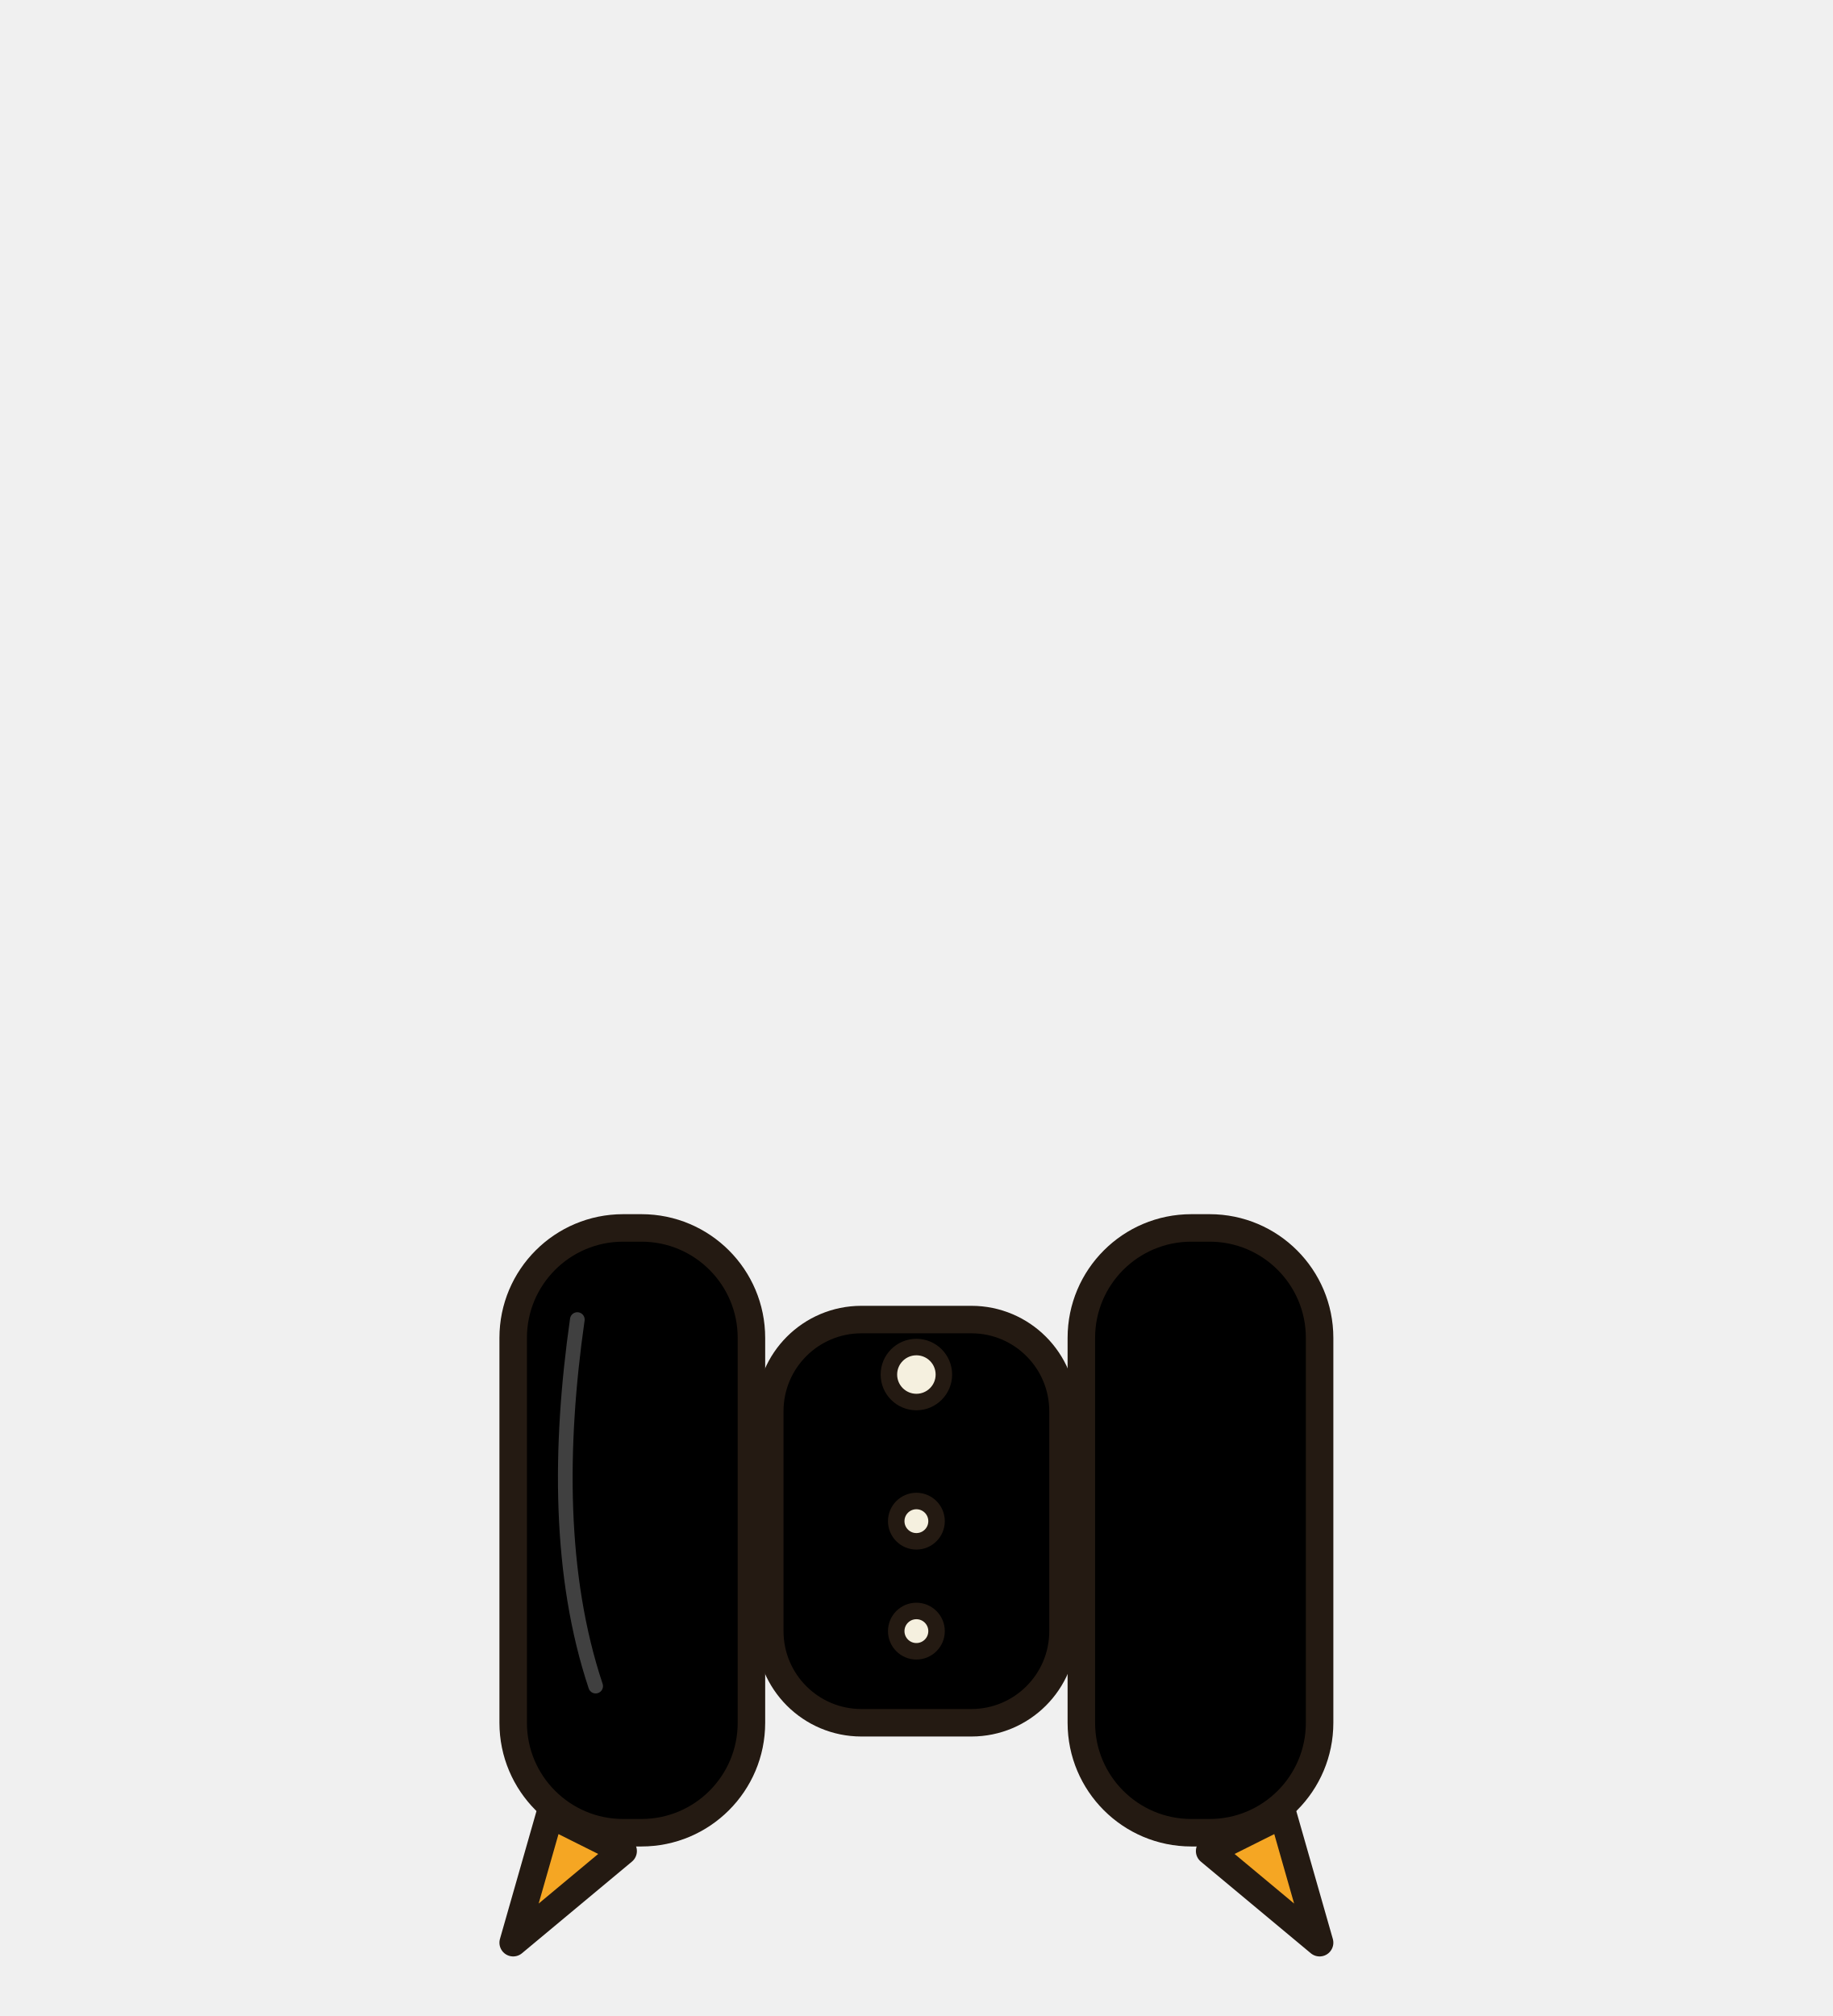
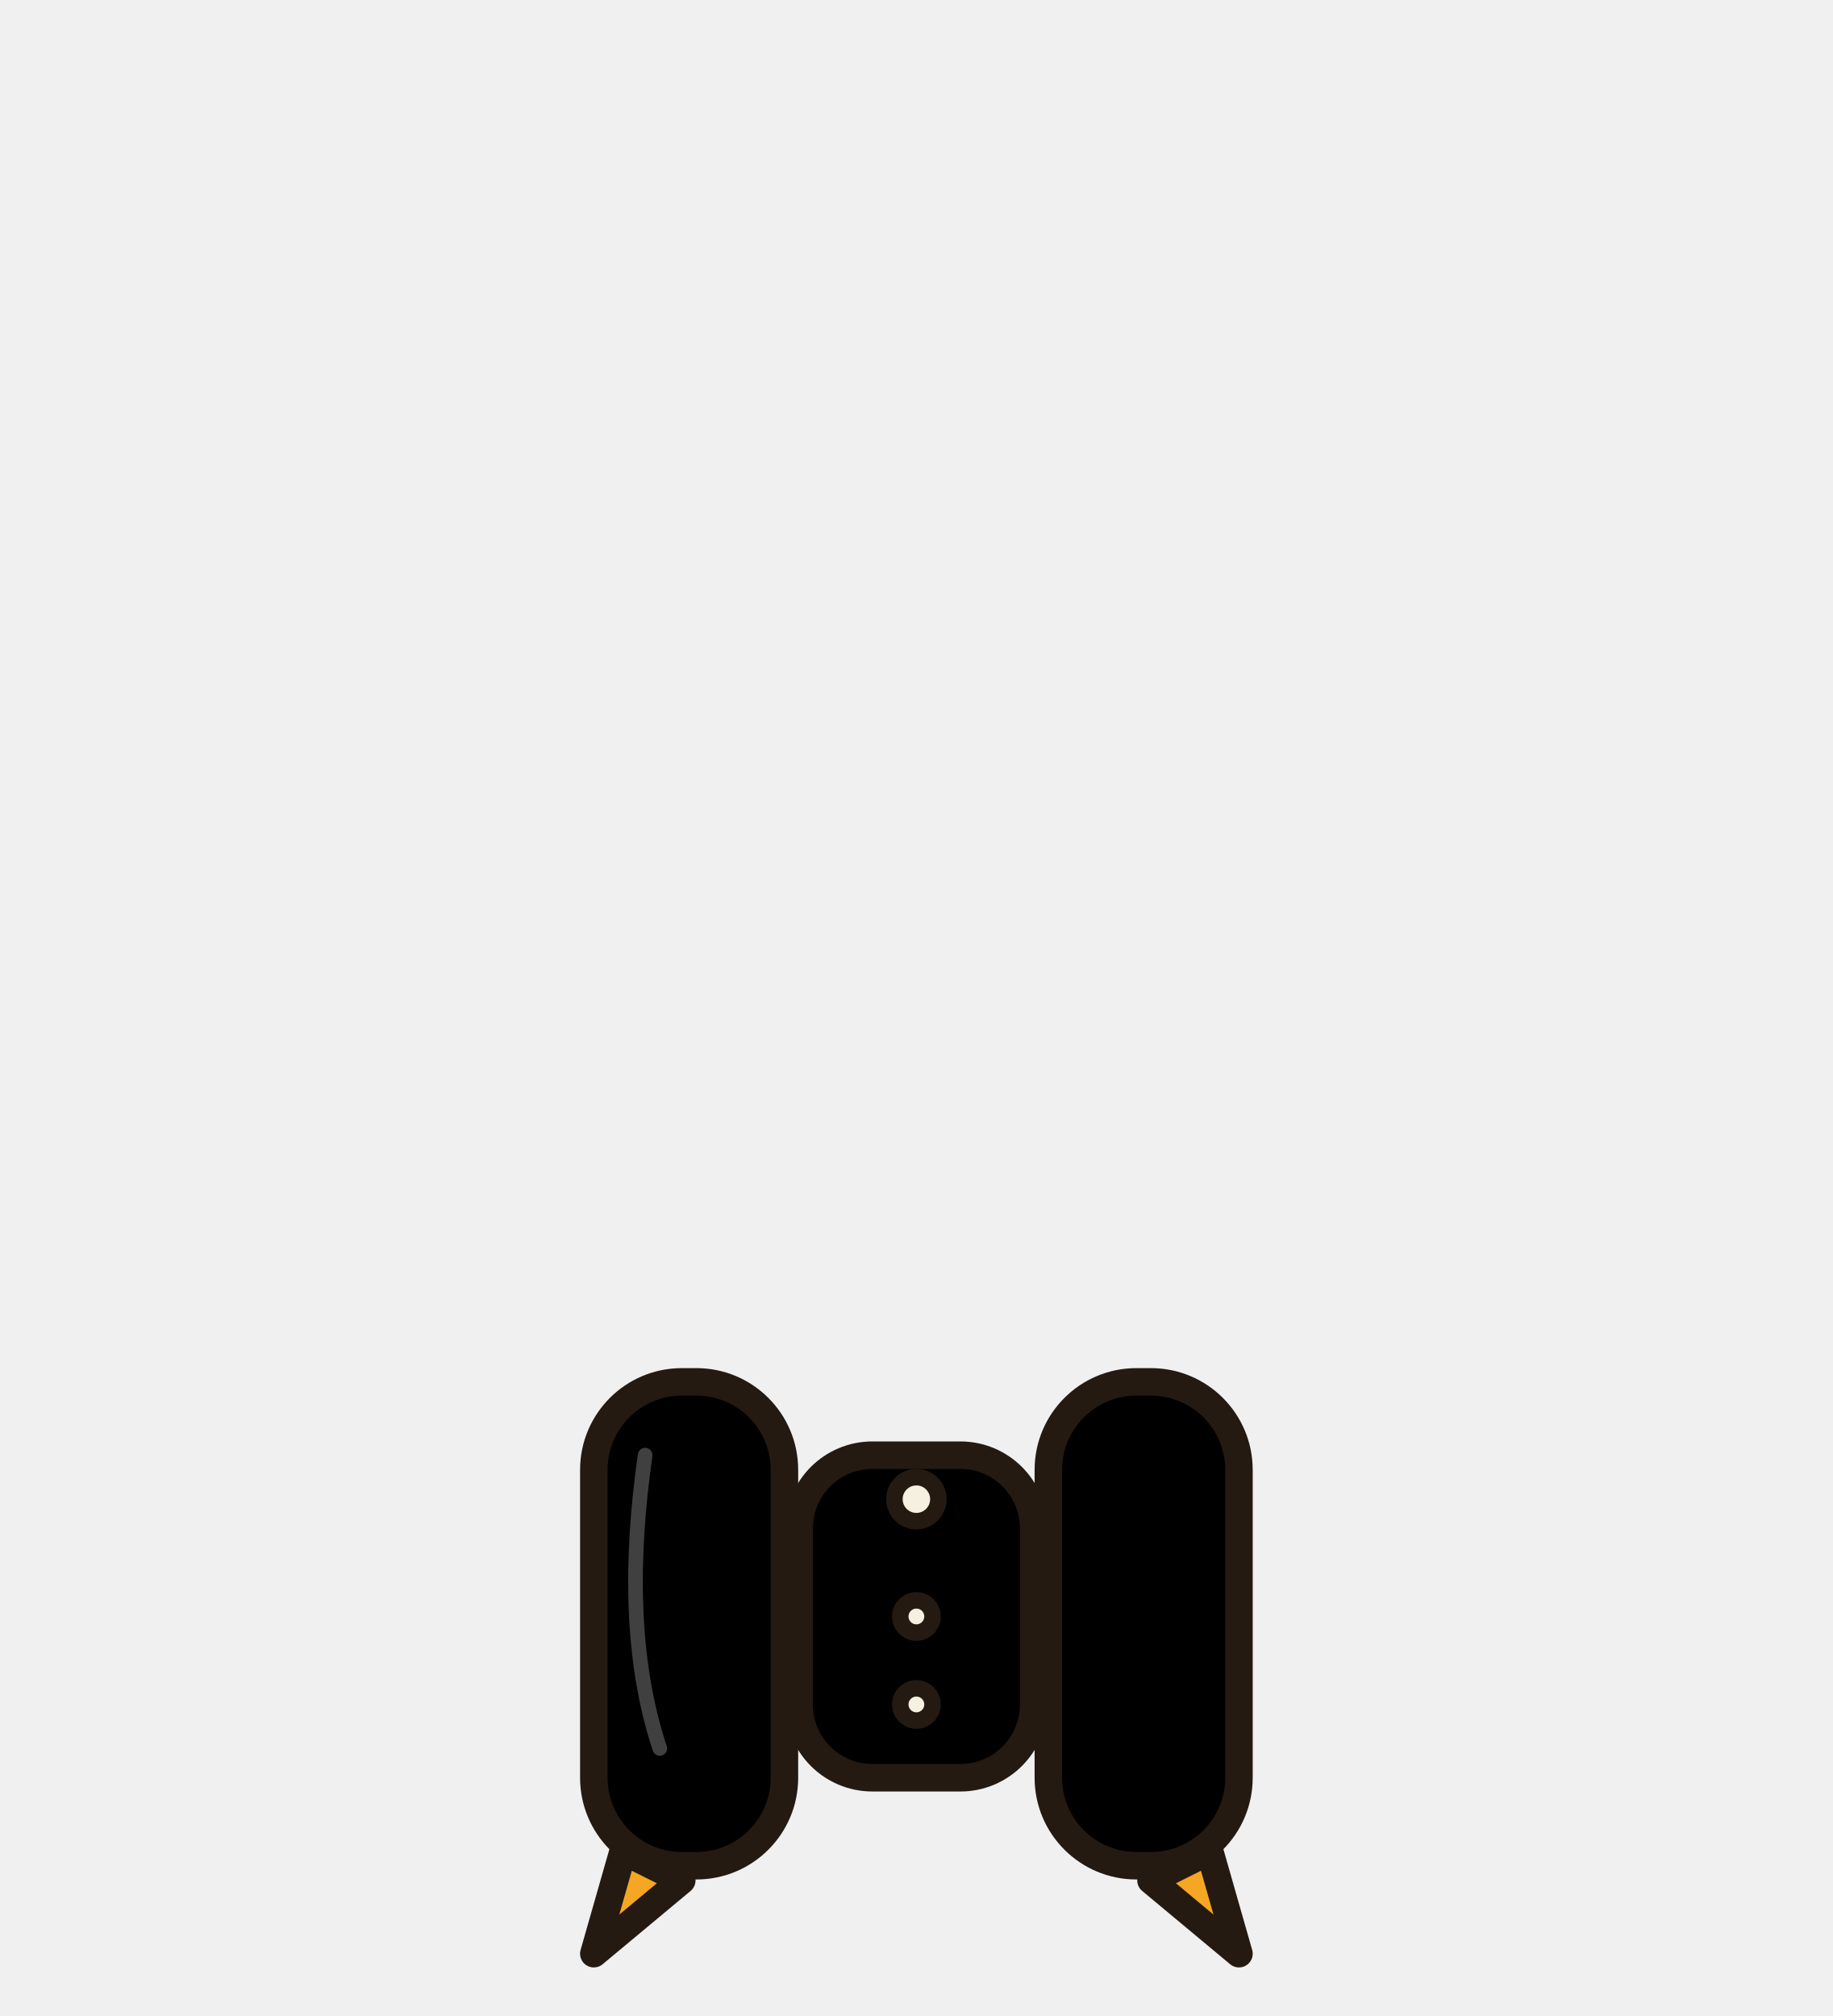
<svg xmlns="http://www.w3.org/2000/svg" width="200" height="220" viewBox="0 0 200 220">
-   <g stroke="#241a12" stroke-width="3" stroke-linejoin="round" stroke-linecap="round">
-     <rect x="56" y="134" width="26" height="66" rx="12" fill="{{accent}}" />
-     <rect x="118" y="134" width="26" height="66" rx="12" fill="{{accent}}" />
-     <rect x="84" y="144" width="32" height="44" rx="10" fill="{{accentDark}}" />
-     <path d="M60 198 L56 212 L68 202 Z" fill="#f5a623" />
-     <path d="M140 198 L144 212 L132 202 Z" fill="#f5a623" />
-   </g>
-   <g fill="none" stroke="{{accentDark}}" stroke-width="2.2" stroke-linecap="round">
-     <path d="M69 142 L69 188" />
-     <path d="M131 142 L131 188" />
-     <path d="M90 156 L110 156" />
-     <path d="M90 174 L110 174" />
-   </g>
-   <g fill="#f5f0df" stroke="#241a12" stroke-width="1.8">
-     <circle cx="100" cy="150" r="3" />
-     <circle cx="100" cy="166" r="2.2" />
-     <circle cx="100" cy="178" r="2.2" />
-   </g>
-   <g fill="none" stroke="#ffffff" stroke-width="1.6" stroke-linecap="round" opacity="0.25">
-     <path d="M63 144 C61 158 61 172 65 184" />
+   <g transform="translate(100 218) scale(0.8) translate(-100 -218)">
+     <g stroke="#241a12" stroke-width="3.75" stroke-linejoin="round" stroke-linecap="round">
+       <rect x="56" y="134" width="26" height="66" rx="12" fill="{{accent}}" />
+       <rect x="118" y="134" width="26" height="66" rx="12" fill="{{accent}}" />
+       <rect x="84" y="144" width="32" height="44" rx="10" fill="{{accentDark}}" />
+       <path d="M60 198 L56 212 L68 202 Z" fill="#f5a623" />
+       <path d="M140 198 L144 212 L132 202 Z" fill="#f5a623" />
+     </g>
+     <g fill="none" stroke="{{accentDark}}" stroke-width="2.75" stroke-linecap="round">
+       <path d="M69 142 L69 188" />
+       <path d="M131 142 L131 188" />
+       <path d="M90 156 L110 156" />
+       <path d="M90 174 L110 174" />
+     </g>
+     <g fill="#f5f0df" stroke="#241a12" stroke-width="2.25">
+       <circle cx="100" cy="150" r="3" />
+       <circle cx="100" cy="166" r="2.2" />
+       <circle cx="100" cy="178" r="2.2" />
+     </g>
+     <g fill="none" stroke="#ffffff" stroke-width="2.00" stroke-linecap="round" opacity="0.25">
+       <path d="M63 144 C61 158 61 172 65 184" />
+     </g>
  </g>
</svg>
